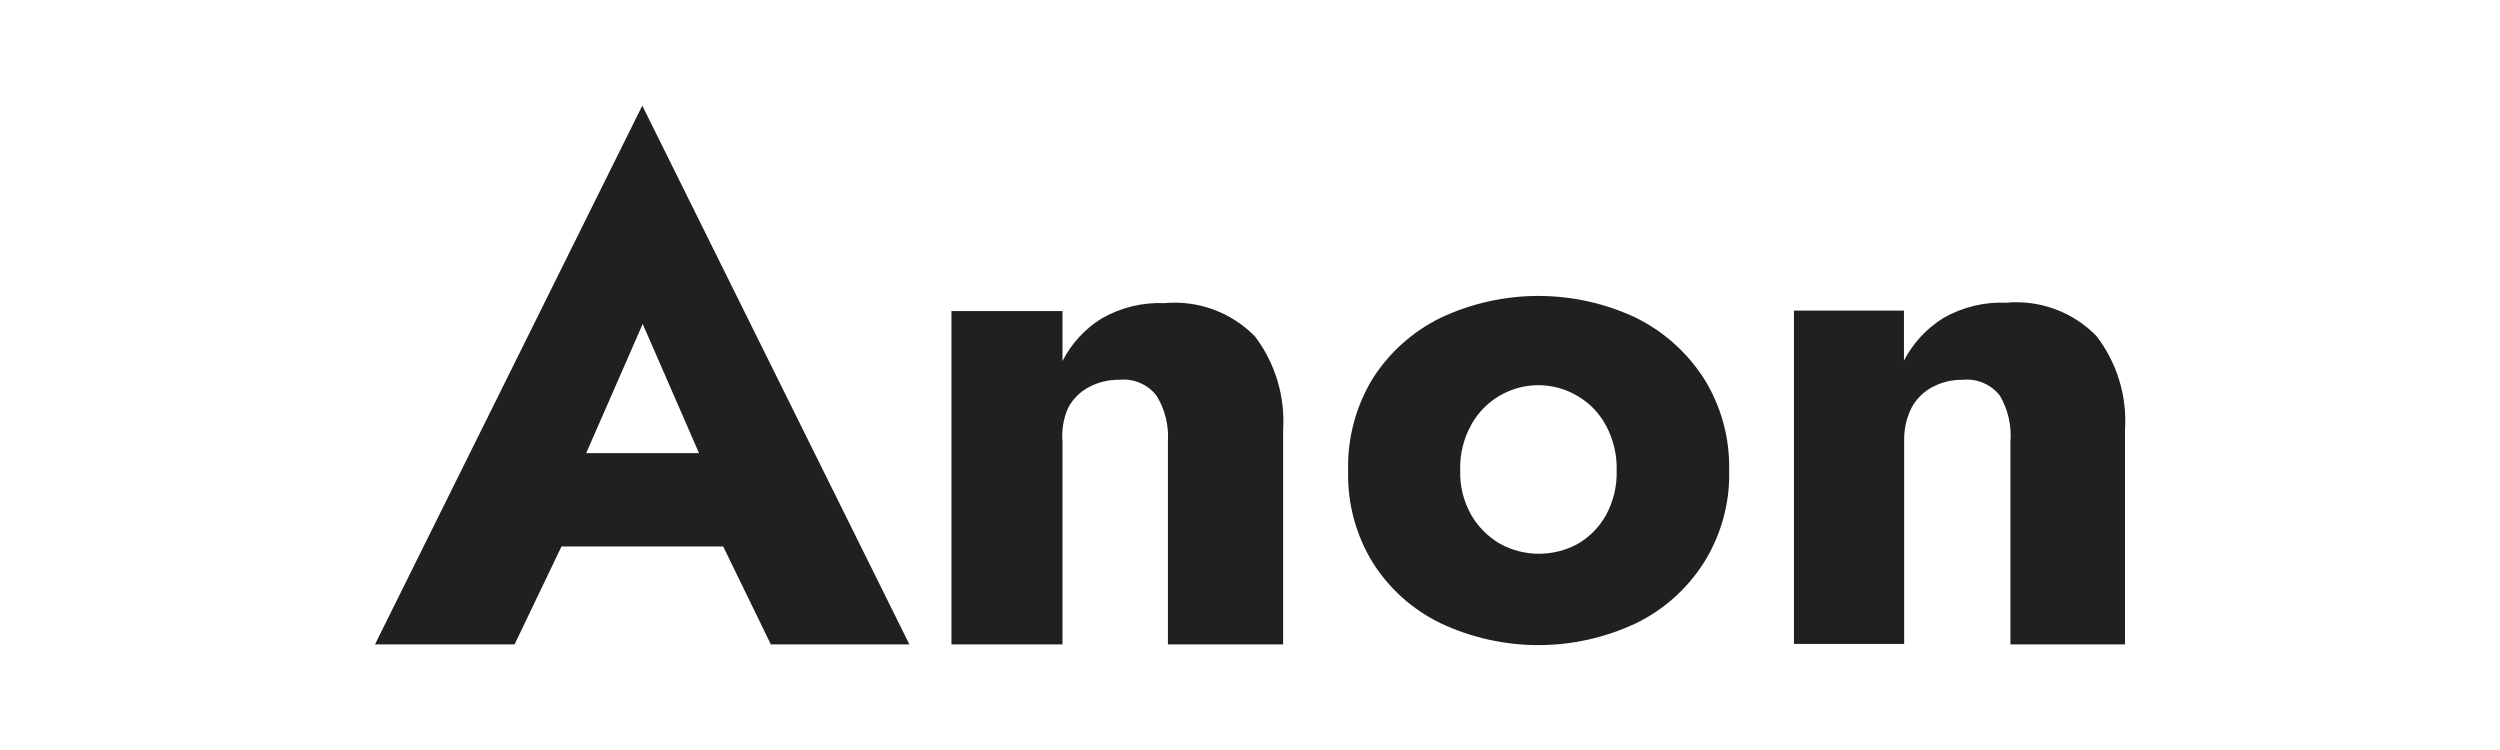
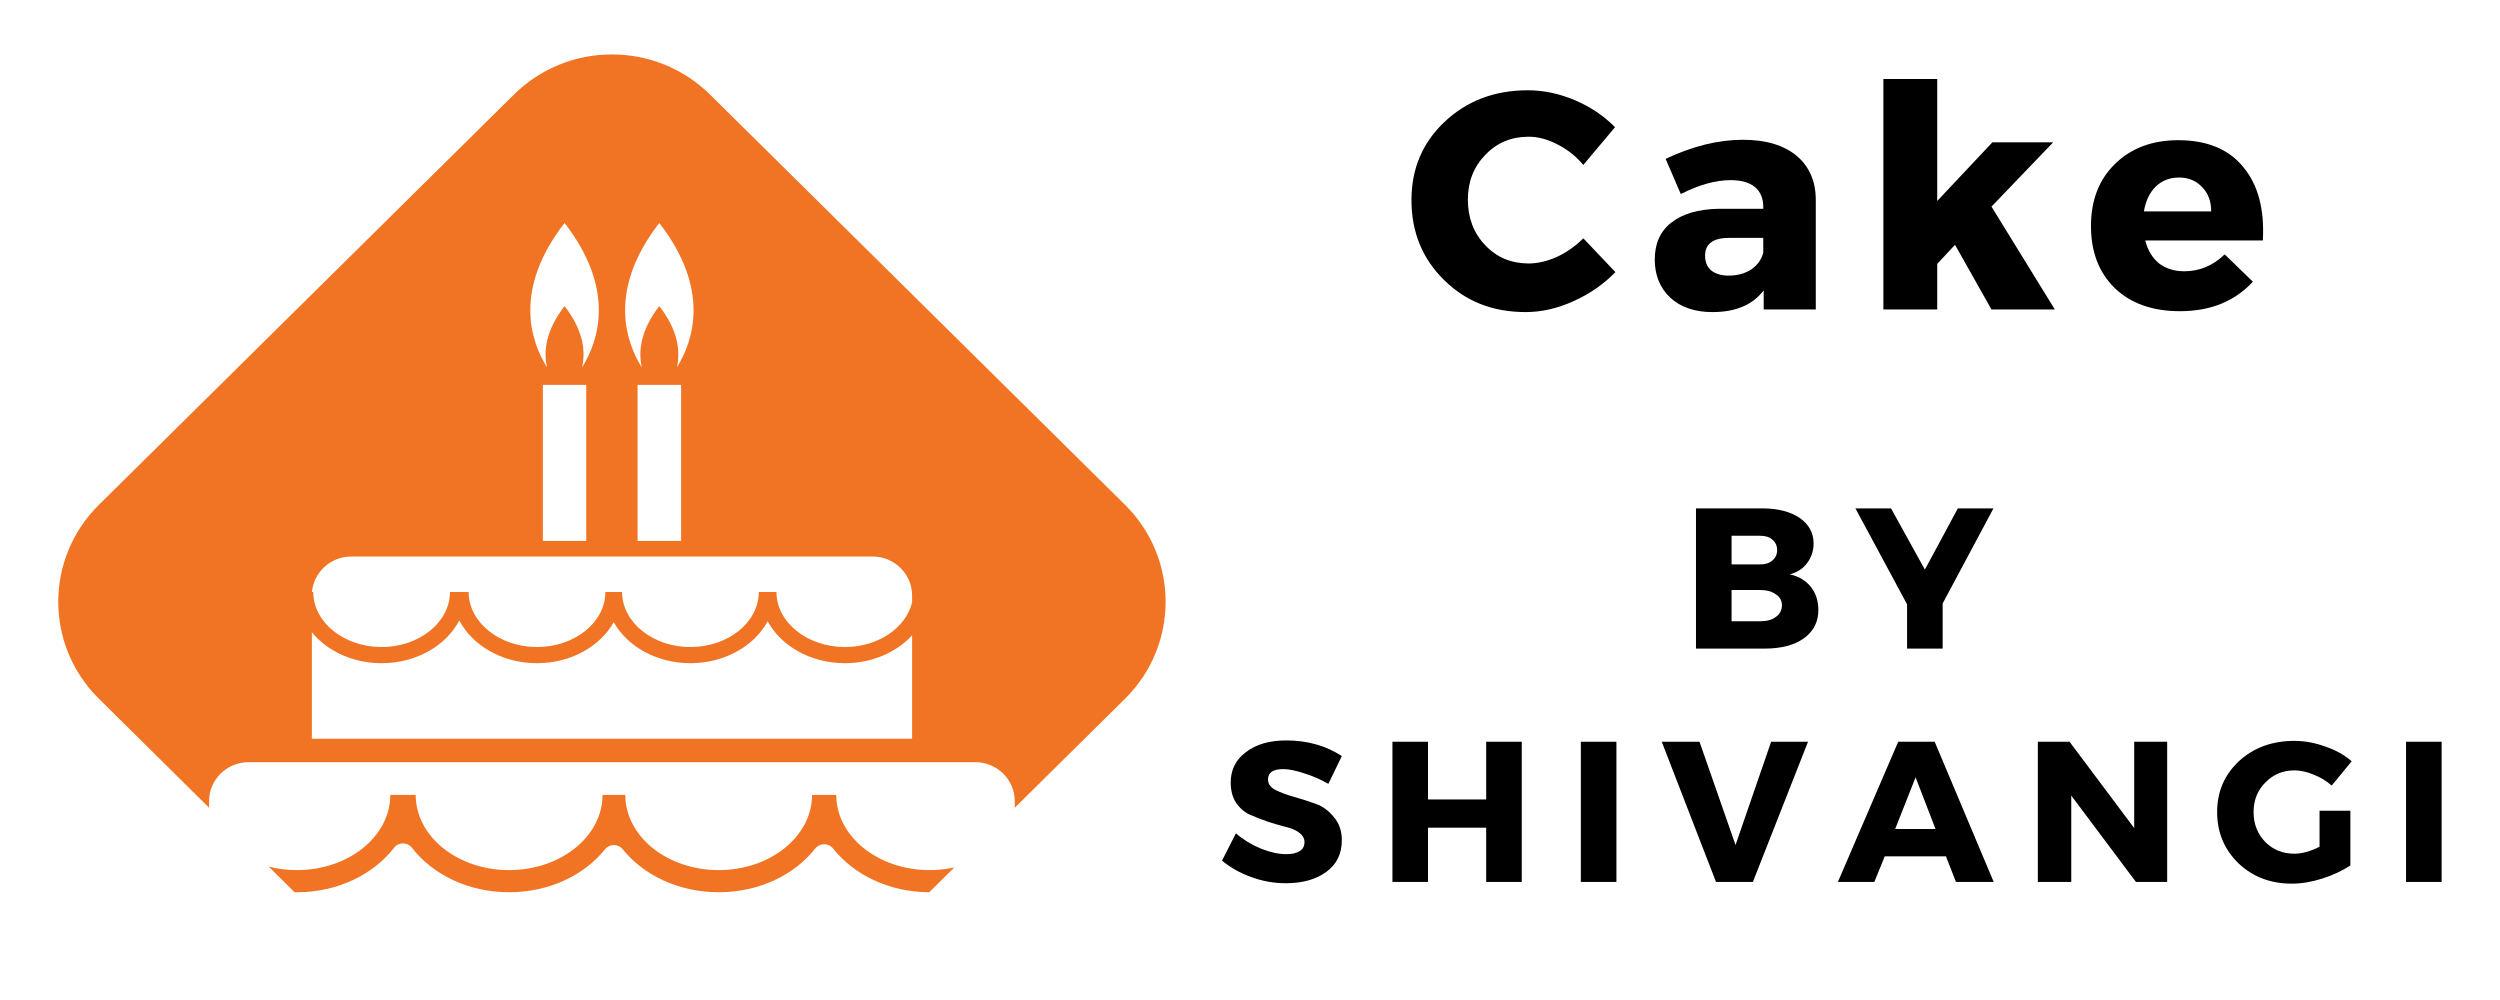
- <svg xmlns="http://www.w3.org/2000/svg" id="Layer_1" data-name="Layer 1" viewBox="0 0 120 36">
+ <svg xmlns="http://www.w3.org/2000/svg" width="120" zoomAndPan="magnify" viewBox="0 0 90 36" height="48" preserveAspectRatio="xMidYMid meet" version="1.0">
  <defs>
-     <style>.cls-1{fill:#202020;}</style>
+     <g />
+     <clipPath id="914db0e214">
+       <path d="M 9 28 L 35 28 L 35 32.125 L 9 32.125 Z M 9 28 " clip-rule="nonzero" />
+     </clipPath>
+     <clipPath id="82192fe4ea">
+       <path d="M 2 1.477 L 42 1.477 L 42 30 L 2 30 Z M 2 1.477 " clip-rule="nonzero" />
+     </clipPath>
  </defs>
-   <path class="cls-1" d="M27.42,23.39l.28,1.28-3,6.26H18L30.83,5.07,43.65,30.93H37l-2.92-6,.21-1.49-3.44-7.89Zm-2.53-1.64h12l.39,4.48H24.47Z" />
-   <path class="cls-1" d="M55.52,19a2,2,0,0,0-1.79-.77,3,3,0,0,0-1.46.35,2.37,2.37,0,0,0-1,1A3.29,3.29,0,0,0,51,21.2v9.73H45.67v-16H51v2.4a5.13,5.13,0,0,1,1.89-2.05,5.59,5.59,0,0,1,3-.73,5.39,5.39,0,0,1,4.35,1.6,6.73,6.73,0,0,1,1.35,4.48V30.93H56.06V21.2A3.77,3.77,0,0,0,55.52,19Z" />
-   <path class="cls-1" d="M65.89,18.17a8.06,8.06,0,0,1,3.27-2.92,11,11,0,0,1,9.36,0,8.19,8.19,0,0,1,3.27,2.92A8,8,0,0,1,83,22.59,7.94,7.94,0,0,1,81.79,27a8,8,0,0,1-3.27,2.92,11,11,0,0,1-9.36,0A7.92,7.92,0,0,1,65.89,27a8,8,0,0,1-1.18-4.37A8.11,8.11,0,0,1,65.89,18.17Zm4.73,6.55A3.8,3.8,0,0,0,72,26.1a3.88,3.88,0,0,0,3.74,0,3.65,3.65,0,0,0,1.35-1.38,4.2,4.2,0,0,0,.51-2.13,4.31,4.31,0,0,0-.51-2.16A3.61,3.61,0,0,0,75.71,19a3.68,3.68,0,0,0-5.09,1.39,4.22,4.22,0,0,0-.53,2.16A4.1,4.1,0,0,0,70.62,24.72Z" />
-   <path class="cls-1" d="M96,19a2,2,0,0,0-1.79-.77,3,3,0,0,0-1.46.35,2.43,2.43,0,0,0-1,1,3.41,3.41,0,0,0-.35,1.6v9.73H86.11v-16h5.28v2.4a5.23,5.23,0,0,1,1.9-2.05,5.59,5.59,0,0,1,3-.73,5.37,5.37,0,0,1,4.34,1.6A6.68,6.68,0,0,1,102,20.64V30.93H96.5V21.2A3.77,3.77,0,0,0,96,19Z" />
+   <g clip-path="url(#914db0e214)">
+     <path fill="#f17424" d="M 14.184 30.523 C 14.348 30.309 14.668 30.309 14.832 30.523 C 15.574 31.484 16.863 32.121 18.328 32.121 C 19.766 32.121 21.031 31.508 21.781 30.574 C 21.945 30.371 22.254 30.371 22.418 30.574 C 23.168 31.508 24.438 32.121 25.875 32.121 C 27.324 32.121 28.602 31.496 29.348 30.547 C 29.512 30.34 29.828 30.34 29.992 30.547 C 30.738 31.492 32.008 32.117 33.453 32.121 L 34.355 31.227 C 34.074 31.289 33.777 31.324 33.469 31.324 C 31.613 31.324 30.105 30.113 30.105 28.617 L 29.234 28.617 C 29.234 30.113 27.727 31.324 25.875 31.324 C 24.02 31.324 22.512 30.113 22.512 28.617 L 21.691 28.617 C 21.691 30.113 20.184 31.324 18.328 31.324 C 16.473 31.324 14.965 30.113 14.965 28.617 L 14.051 28.617 C 14.051 30.113 12.543 31.324 10.688 31.324 C 10.336 31.324 9.996 31.281 9.676 31.199 L 10.605 32.121 C 10.633 32.121 10.66 32.121 10.688 32.121 C 12.152 32.121 13.438 31.484 14.184 30.523 " fill-opacity="1" fill-rule="nonzero" />
+   </g>
+   <g clip-path="url(#82192fe4ea)">
+     <path fill="#f17424" d="M 32.836 21.68 C 32.621 22.598 31.617 23.293 30.418 23.293 C 29.059 23.293 27.953 22.402 27.953 21.312 L 27.316 21.312 C 27.316 22.402 26.215 23.293 24.855 23.293 C 23.5 23.293 22.395 22.402 22.395 21.312 L 21.793 21.312 C 21.793 22.402 20.691 23.293 19.332 23.293 C 17.977 23.293 16.871 22.402 16.871 21.312 L 16.199 21.312 C 16.199 22.402 15.094 23.293 13.738 23.293 C 12.383 23.293 11.277 22.402 11.277 21.312 L 11.23 21.312 C 11.297 20.594 11.906 20.035 12.648 20.035 L 31.414 20.035 C 32.199 20.035 32.836 20.664 32.836 21.441 Z M 32.836 26.594 L 11.227 26.594 L 11.227 22.762 C 11.777 23.434 12.695 23.875 13.738 23.875 C 14.988 23.875 16.062 23.242 16.535 22.336 C 17.008 23.242 18.082 23.875 19.332 23.875 C 20.551 23.875 21.605 23.27 22.094 22.398 C 22.582 23.27 23.637 23.875 24.855 23.875 C 26.09 23.875 27.156 23.254 27.637 22.367 C 28.117 23.254 29.18 23.875 30.418 23.875 C 31.398 23.875 32.277 23.48 32.836 22.871 Z M 21.105 13.855 L 21.105 19.473 L 19.543 19.473 L 19.543 13.855 Z M 20.324 8.027 C 22.16 10.395 21.566 12.25 20.953 13.23 C 21.086 12.664 21.012 11.906 20.324 11.02 C 19.637 11.906 19.562 12.664 19.695 13.23 C 19.082 12.25 18.488 10.395 20.324 8.027 Z M 24.52 13.855 L 24.52 19.473 L 22.953 19.473 L 22.953 13.855 Z M 23.734 8.027 C 25.57 10.395 24.977 12.25 24.367 13.23 C 24.496 12.664 24.426 11.906 23.734 11.02 C 23.047 11.906 22.977 12.664 23.105 13.23 C 22.496 12.25 21.902 10.395 23.734 8.027 Z M 40.5 18.172 L 25.562 3.406 C 23.609 1.477 20.449 1.477 18.5 3.406 L 3.562 18.172 C 1.609 20.102 1.609 23.227 3.562 25.156 L 7.527 29.078 L 7.527 28.844 C 7.527 28.066 8.164 27.438 8.949 27.438 L 35.109 27.438 C 35.895 27.438 36.531 28.066 36.531 28.844 L 36.531 29.078 L 40.5 25.156 C 42.449 23.227 42.449 20.102 40.5 18.172 " fill-opacity="1" fill-rule="nonzero" />
+   </g>
+   <g fill="#000000" fill-opacity="1">
+     <g transform="translate(50.54639, 11.14094)">
+       <g>
+         <path d="M 4.453 -7.891 C 5.023 -7.891 5.594 -7.77 6.156 -7.531 C 6.719 -7.289 7.195 -6.969 7.594 -6.562 L 6.453 -5.203 C 6.191 -5.516 5.883 -5.758 5.531 -5.938 C 5.176 -6.125 4.828 -6.219 4.484 -6.219 C 3.859 -6.219 3.336 -6 2.922 -5.562 C 2.504 -5.133 2.297 -4.598 2.297 -3.953 C 2.297 -3.297 2.504 -2.75 2.922 -2.312 C 3.336 -1.875 3.859 -1.656 4.484 -1.656 C 4.805 -1.656 5.145 -1.734 5.5 -1.891 C 5.852 -2.055 6.172 -2.281 6.453 -2.562 L 7.609 -1.344 C 7.18 -0.906 6.676 -0.555 6.094 -0.297 C 5.52 -0.035 4.945 0.094 4.375 0.094 C 3.195 0.094 2.219 -0.289 1.438 -1.062 C 0.656 -1.832 0.266 -2.789 0.266 -3.938 C 0.266 -5.062 0.66 -6 1.453 -6.75 C 2.254 -7.508 3.254 -7.891 4.453 -7.891 Z M 4.453 -7.891 " />
+       </g>
+     </g>
+   </g>
+   <g fill="#000000" fill-opacity="1">
+     <g transform="translate(59.27425, 11.14094)">
+       <g>
+         <path d="M 3.469 -6.109 C 4.301 -6.109 4.945 -5.914 5.406 -5.531 C 5.863 -5.145 6.094 -4.613 6.094 -3.938 L 6.094 0 L 4.219 0 L 4.219 -0.688 C 3.82 -0.164 3.207 0.094 2.375 0.094 C 1.738 0.094 1.234 -0.078 0.859 -0.422 C 0.484 -0.773 0.297 -1.234 0.297 -1.797 C 0.297 -2.367 0.492 -2.812 0.891 -3.125 C 1.297 -3.445 1.867 -3.613 2.609 -3.625 L 4.203 -3.625 L 4.203 -3.703 C 4.203 -4.004 4.102 -4.238 3.906 -4.406 C 3.707 -4.57 3.414 -4.656 3.031 -4.656 C 2.488 -4.656 1.891 -4.488 1.234 -4.156 L 0.688 -5.422 C 1.656 -5.879 2.582 -6.109 3.469 -6.109 Z M 2.953 -1.219 C 3.266 -1.219 3.535 -1.289 3.766 -1.438 C 3.992 -1.594 4.141 -1.797 4.203 -2.047 L 4.203 -2.578 L 2.984 -2.578 C 2.398 -2.578 2.109 -2.363 2.109 -1.938 C 2.109 -1.707 2.18 -1.531 2.328 -1.406 C 2.484 -1.281 2.691 -1.219 2.953 -1.219 Z M 2.953 -1.219 " />
+       </g>
+     </g>
+   </g>
+   <g fill="#000000" fill-opacity="1">
+     <g transform="translate(66.97409, 11.14094)">
+       <g>
+         <path d="M 3.406 -2.328 L 2.766 -1.641 L 2.766 0 L 0.828 0 L 0.828 -8.297 L 2.766 -8.297 L 2.766 -3.906 L 4.75 -6.016 L 6.938 -6.016 L 4.719 -3.703 L 7 0 L 4.719 0 Z M 3.406 -2.328 " />
+       </g>
+     </g>
+   </g>
+   <g fill="#000000" fill-opacity="1">
+     <g transform="translate(75.00916, 11.14094)">
+       <g>
+         <path d="M 3.406 -6.094 C 4.445 -6.094 5.227 -5.77 5.75 -5.125 C 6.281 -4.488 6.516 -3.609 6.453 -2.484 L 2.219 -2.484 C 2.312 -2.129 2.477 -1.852 2.719 -1.656 C 2.969 -1.469 3.27 -1.375 3.625 -1.375 C 4.176 -1.375 4.66 -1.578 5.078 -1.984 L 6.094 -1 C 5.438 -0.289 4.562 0.062 3.469 0.062 C 2.488 0.062 1.707 -0.211 1.125 -0.766 C 0.551 -1.328 0.266 -2.07 0.266 -3 C 0.266 -3.926 0.551 -4.672 1.125 -5.234 C 1.707 -5.805 2.469 -6.094 3.406 -6.094 Z M 2.172 -3.531 L 4.594 -3.531 C 4.594 -3.895 4.484 -4.188 4.266 -4.406 C 4.055 -4.633 3.781 -4.75 3.438 -4.75 C 3.102 -4.75 2.82 -4.641 2.594 -4.422 C 2.375 -4.203 2.234 -3.906 2.172 -3.531 Z M 2.172 -3.531 " />
+       </g>
+     </g>
+   </g>
+   <g fill="#000000" fill-opacity="1">
+     <g transform="translate(60.55524, 23.34947)">
+       <g>
+         <path d="M 0.5 -5.047 L 2.891 -5.047 C 3.453 -5.047 3.898 -4.93 4.234 -4.703 C 4.566 -4.473 4.734 -4.164 4.734 -3.781 C 4.734 -3.52 4.656 -3.285 4.5 -3.078 C 4.352 -2.879 4.145 -2.742 3.875 -2.672 C 4.188 -2.609 4.438 -2.461 4.625 -2.234 C 4.812 -2.004 4.906 -1.723 4.906 -1.391 C 4.906 -0.961 4.734 -0.625 4.391 -0.375 C 4.047 -0.125 3.57 0 2.969 0 L 0.5 0 Z M 1.781 -4.062 L 1.781 -3.031 L 2.812 -3.031 C 3 -3.031 3.145 -3.078 3.25 -3.172 C 3.363 -3.266 3.422 -3.391 3.422 -3.547 C 3.422 -3.703 3.363 -3.828 3.25 -3.922 C 3.145 -4.016 3 -4.062 2.812 -4.062 Z M 1.781 -2.109 L 1.781 -0.984 L 2.812 -0.984 C 3.051 -0.984 3.238 -1.035 3.375 -1.141 C 3.52 -1.242 3.594 -1.383 3.594 -1.562 C 3.594 -1.727 3.52 -1.859 3.375 -1.953 C 3.238 -2.055 3.051 -2.109 2.812 -2.109 Z M 1.781 -2.109 " />
+       </g>
+     </g>
+   </g>
+   <g fill="#000000" fill-opacity="1">
+     <g transform="translate(66.82649, 23.34947)">
+       <g>
+         <path d="M 3.109 -1.625 L 3.109 0 L 1.828 0 L 1.828 -1.594 L -0.031 -5.047 L 1.25 -5.047 L 2.469 -2.844 L 3.656 -5.047 L 4.938 -5.047 Z M 3.109 -1.625 " />
+       </g>
+     </g>
+   </g>
+   <g fill="#000000" fill-opacity="1">
+     <g transform="translate(43.86771, 31.74949)">
+       <g>
+         <path d="M 2.438 -5.094 C 3.195 -5.094 3.863 -4.906 4.438 -4.531 L 3.953 -3.531 C 3.68 -3.688 3.395 -3.812 3.094 -3.906 C 2.789 -4.008 2.535 -4.062 2.328 -4.062 C 1.961 -4.062 1.781 -3.938 1.781 -3.688 C 1.781 -3.531 1.867 -3.406 2.047 -3.312 C 2.234 -3.219 2.457 -3.133 2.719 -3.062 C 2.977 -2.988 3.238 -2.906 3.5 -2.812 C 3.758 -2.719 3.977 -2.555 4.156 -2.328 C 4.344 -2.109 4.438 -1.832 4.438 -1.5 C 4.438 -1.008 4.25 -0.629 3.875 -0.359 C 3.5 -0.086 3.016 0.047 2.422 0.047 C 2.004 0.047 1.594 -0.023 1.188 -0.172 C 0.781 -0.316 0.426 -0.516 0.125 -0.766 L 0.625 -1.75 C 0.875 -1.531 1.172 -1.348 1.516 -1.203 C 1.859 -1.066 2.164 -1 2.438 -1 C 2.645 -1 2.805 -1.035 2.922 -1.109 C 3.035 -1.18 3.094 -1.289 3.094 -1.438 C 3.094 -1.57 3.023 -1.688 2.891 -1.781 C 2.766 -1.875 2.602 -1.941 2.406 -1.984 C 2.207 -2.035 1.992 -2.098 1.766 -2.172 C 1.535 -2.254 1.32 -2.336 1.125 -2.422 C 0.926 -2.516 0.758 -2.66 0.625 -2.859 C 0.5 -3.055 0.438 -3.297 0.438 -3.578 C 0.438 -4.035 0.617 -4.398 0.984 -4.672 C 1.348 -4.953 1.832 -5.094 2.438 -5.094 Z M 2.438 -5.094 " />
+       </g>
+     </g>
+   </g>
+   <g fill="#000000" fill-opacity="1">
+     <g transform="translate(49.62776, 31.74949)">
+       <g>
+         <path d="M 5.156 0 L 3.875 0 L 3.875 -1.953 L 1.781 -1.953 L 1.781 0 L 0.5 0 L 0.5 -5.047 L 1.781 -5.047 L 1.781 -2.969 L 3.875 -2.969 L 3.875 -5.047 L 5.156 -5.047 Z M 5.156 0 " />
+       </g>
+     </g>
+   </g>
+   <g fill="#000000" fill-opacity="1">
+     <g transform="translate(56.41021, 31.74949)">
+       <g>
+         <path d="M 1.781 0 L 0.5 0 L 0.5 -5.047 L 1.781 -5.047 Z M 1.781 0 " />
+       </g>
+     </g>
+   </g>
+   <g fill="#000000" fill-opacity="1">
+     <g transform="translate(59.82303, 31.74949)">
+       <g>
+         <path d="M 3.281 0 L 1.953 0 L 0 -5.047 L 1.359 -5.047 L 2.656 -1.328 L 3.938 -5.047 L 5.266 -5.047 Z M 3.281 0 " />
+       </g>
+     </g>
+   </g>
+   <g fill="#000000" fill-opacity="1">
+     <g transform="translate(66.19508, 31.74949)">
+       <g>
+         <path d="M 3.859 -0.922 L 1.656 -0.922 L 1.281 0 L -0.031 0 L 2.141 -5.047 L 3.453 -5.047 L 5.578 0 L 4.219 0 Z M 3.484 -1.906 L 2.766 -3.766 L 2.031 -1.906 Z M 3.484 -1.906 " />
+       </g>
+     </g>
+   </g>
+   <g fill="#000000" fill-opacity="1">
+     <g transform="translate(72.86234, 31.74949)">
+       <g>
+         <path d="M 5.156 0 L 4.031 0 L 1.703 -3.109 L 1.703 0 L 0.5 0 L 0.5 -5.047 L 1.641 -5.047 L 3.969 -1.938 L 3.969 -5.047 L 5.156 -5.047 Z M 5.156 0 " />
+       </g>
+     </g>
+   </g>
+   <g fill="#000000" fill-opacity="1">
+     <g transform="translate(79.6448, 31.74949)">
+       <g>
+         <path d="M 3.859 -2.562 L 4.969 -2.562 L 4.969 -0.594 C 4.688 -0.406 4.352 -0.25 3.969 -0.125 C 3.582 0 3.211 0.062 2.859 0.062 C 2.098 0.062 1.457 -0.18 0.938 -0.672 C 0.426 -1.172 0.172 -1.785 0.172 -2.516 C 0.172 -3.242 0.43 -3.852 0.953 -4.344 C 1.484 -4.832 2.148 -5.078 2.953 -5.078 C 3.328 -5.078 3.695 -5.008 4.062 -4.875 C 4.438 -4.75 4.754 -4.57 5.016 -4.344 L 4.297 -3.469 C 4.109 -3.633 3.895 -3.766 3.656 -3.859 C 3.414 -3.961 3.18 -4.016 2.953 -4.016 C 2.535 -4.016 2.188 -3.867 1.906 -3.578 C 1.625 -3.297 1.484 -2.941 1.484 -2.516 C 1.484 -2.086 1.625 -1.727 1.906 -1.438 C 2.188 -1.156 2.535 -1.016 2.953 -1.016 C 3.223 -1.016 3.523 -1.098 3.859 -1.266 Z M 3.859 -2.562 " />
+       </g>
+     </g>
+   </g>
+   <g fill="#000000" fill-opacity="1">
+     <g transform="translate(86.11765, 31.74949)">
+       <g>
+         <path d="M 1.781 0 L 0.5 0 L 0.5 -5.047 L 1.781 -5.047 Z M 1.781 0 " />
+       </g>
+     </g>
+   </g>
</svg>
